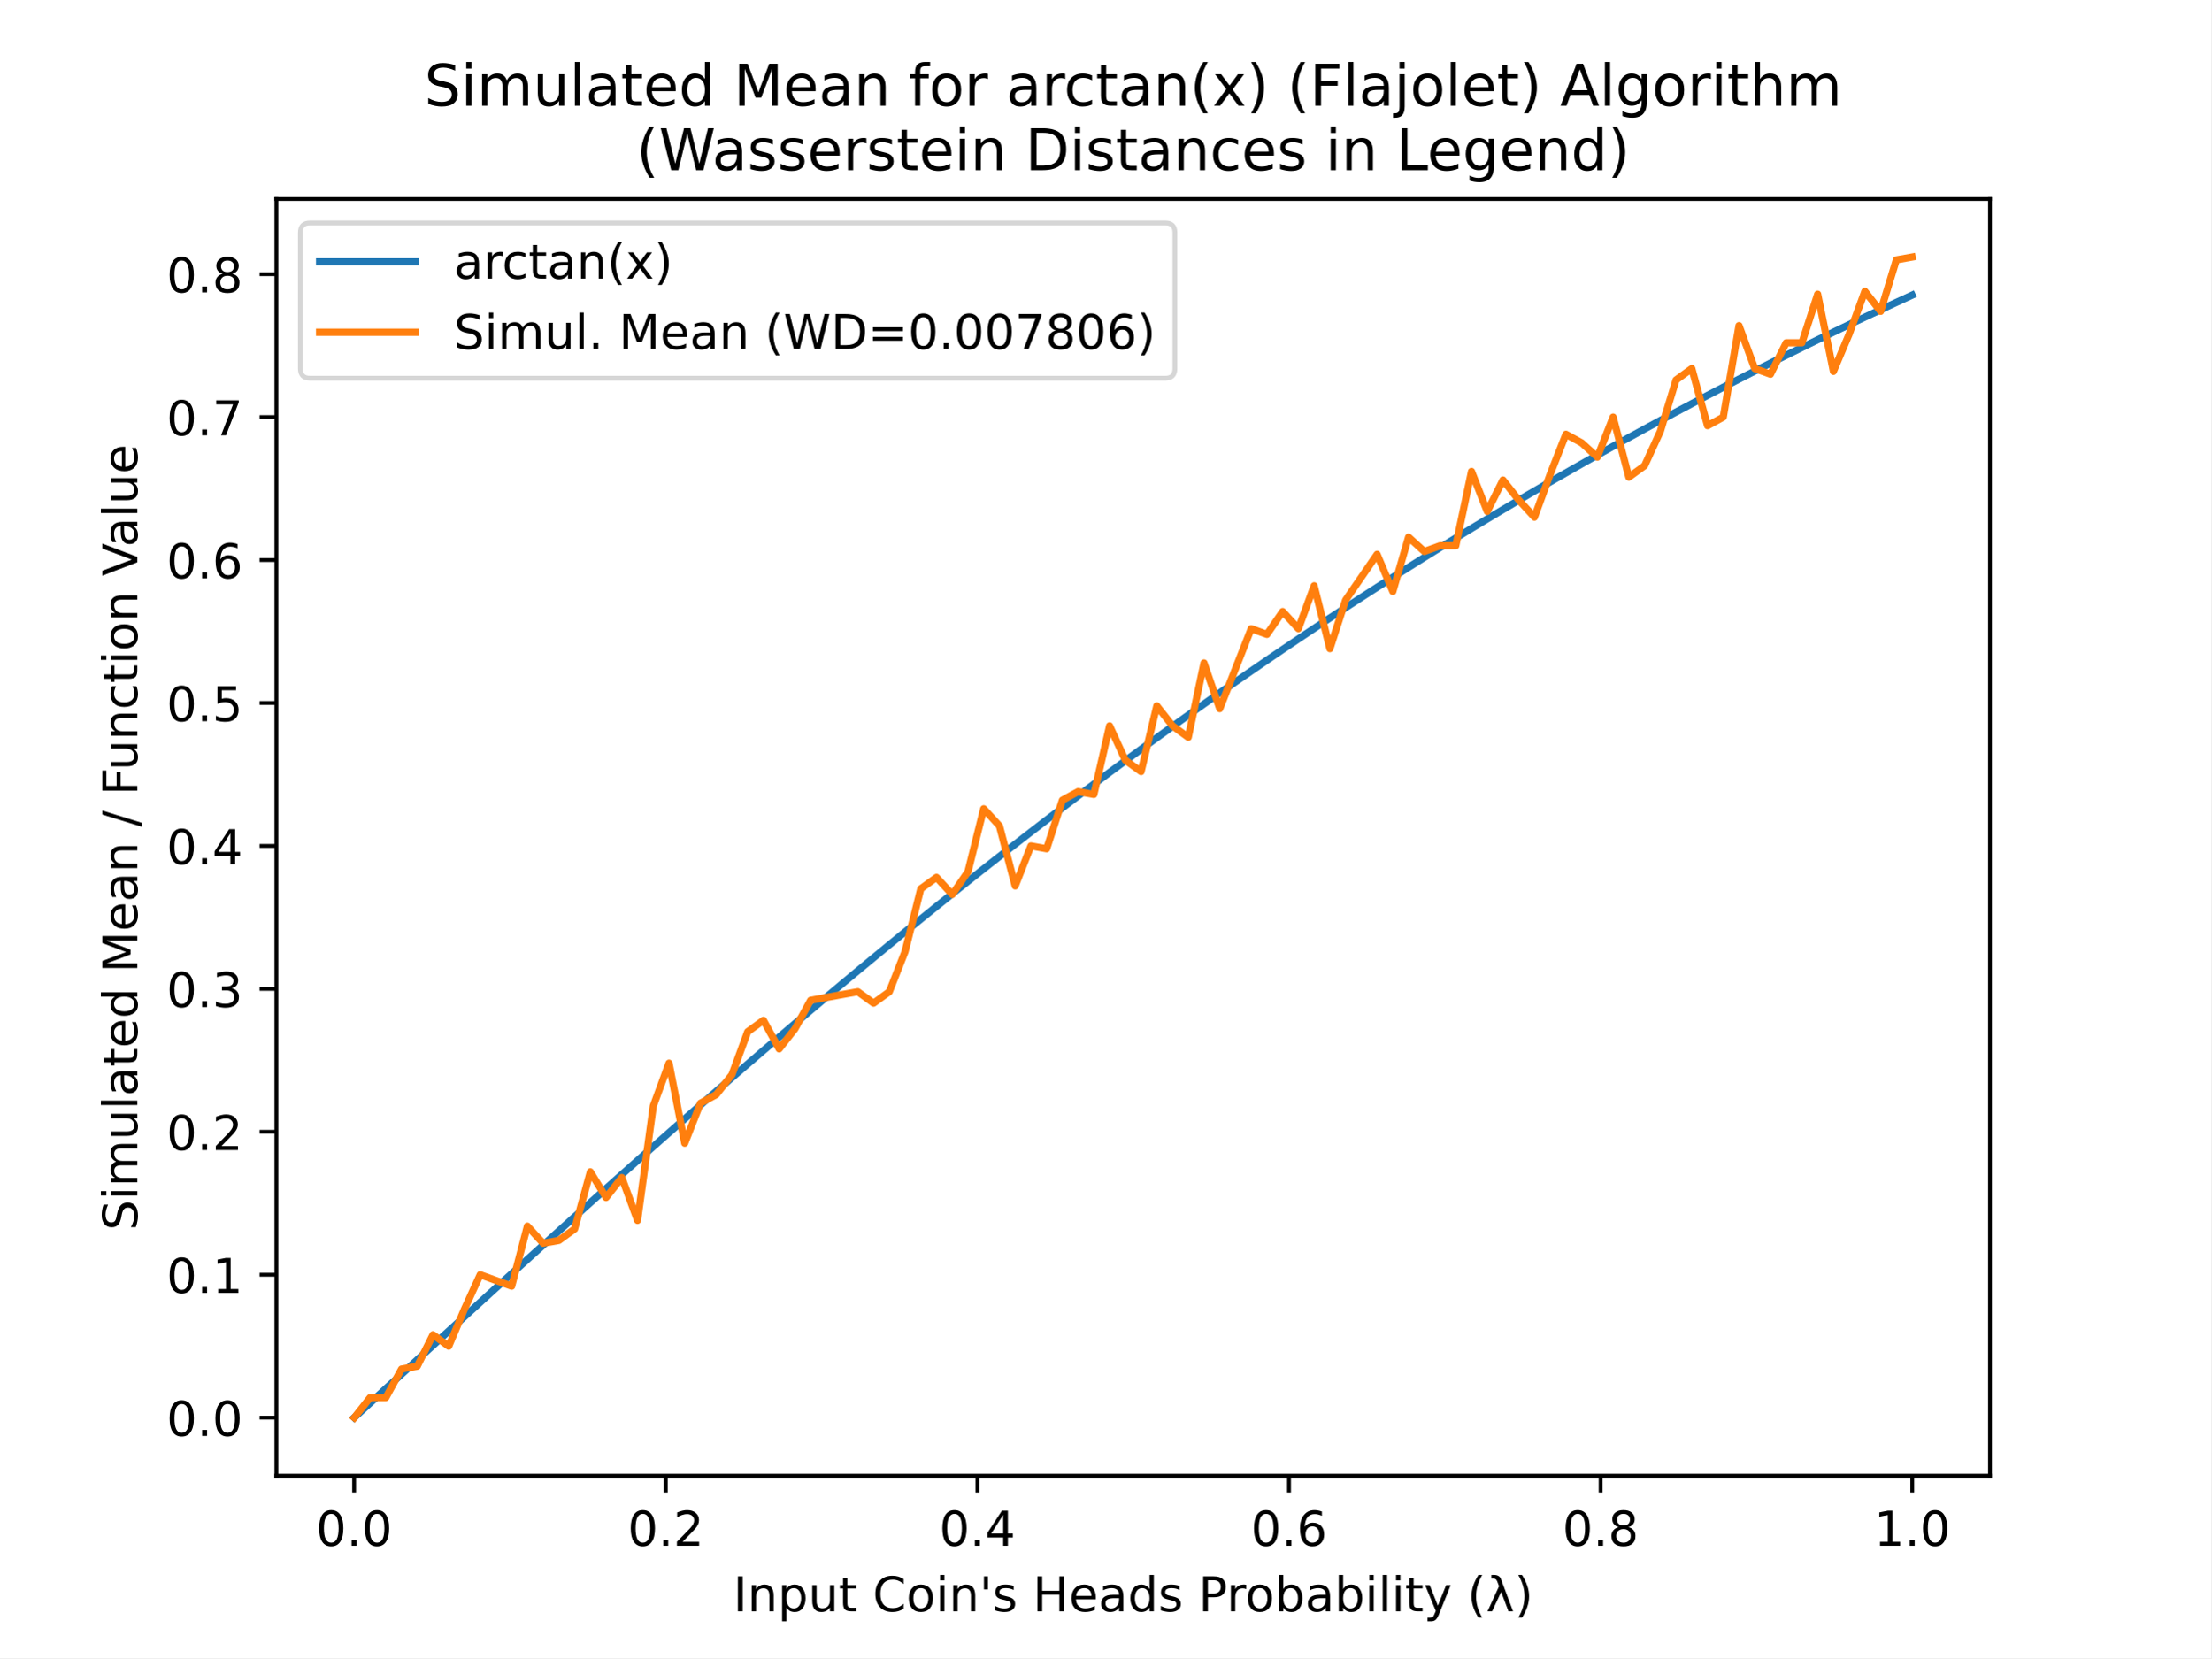
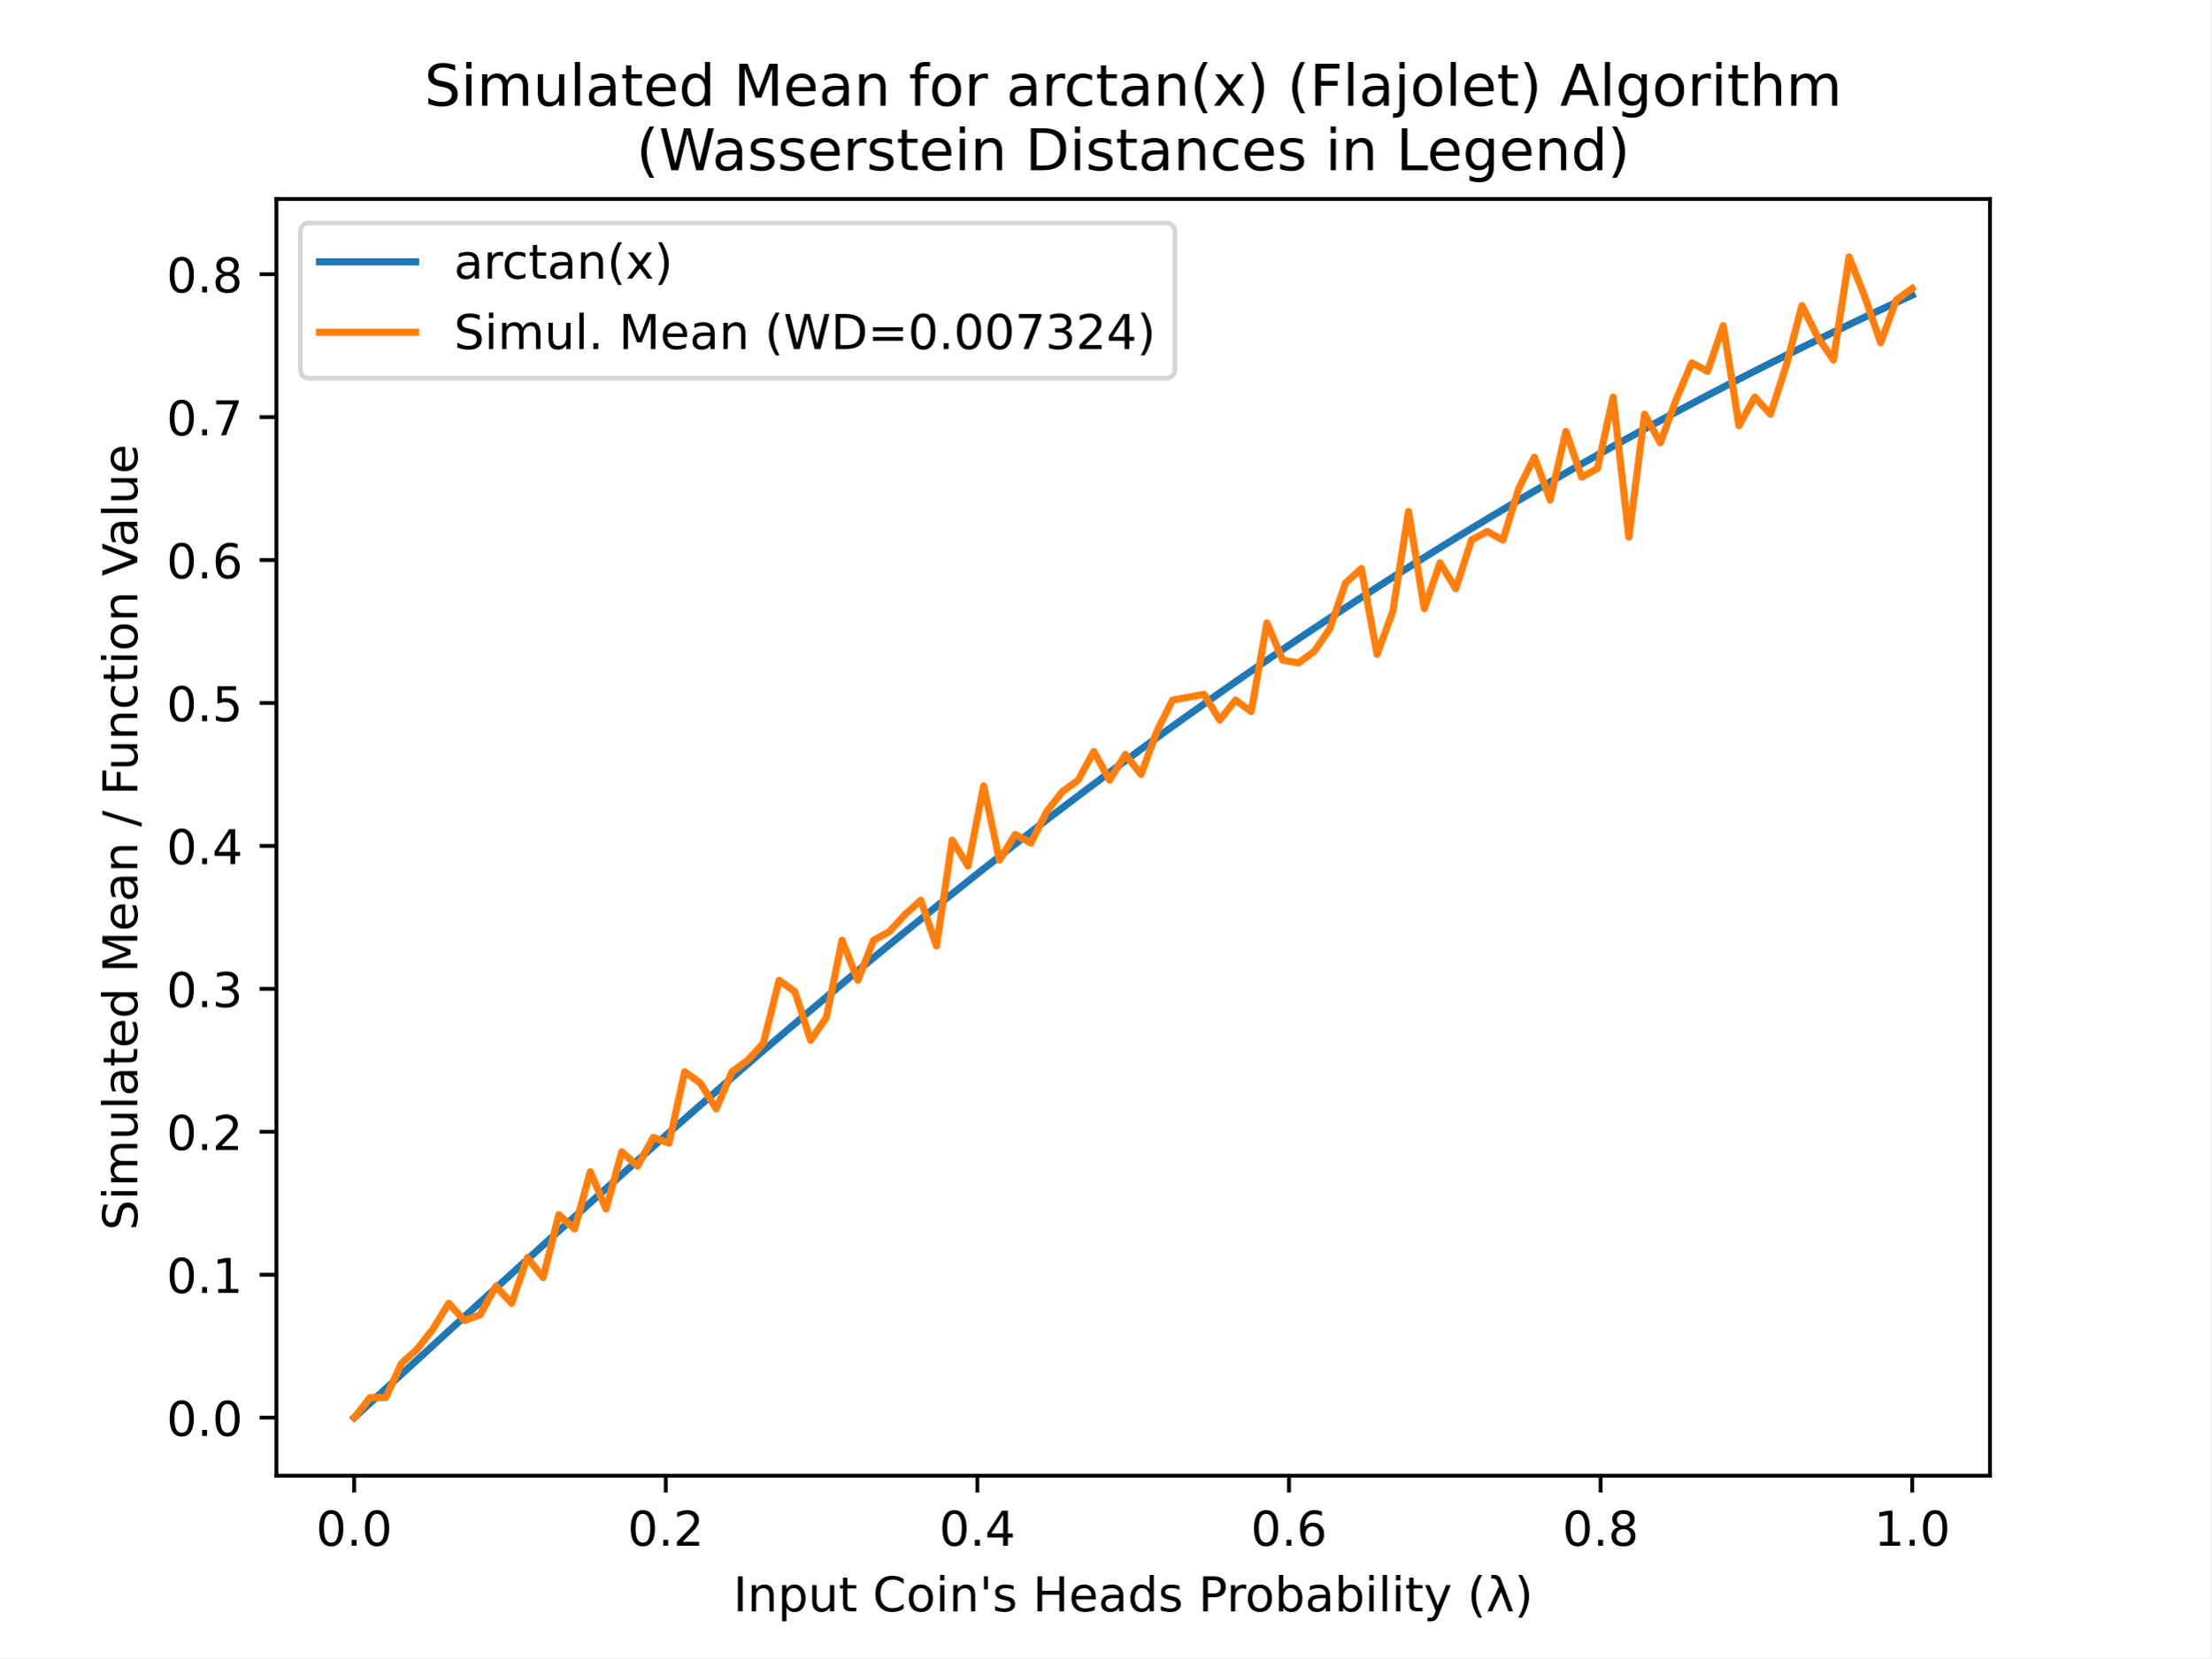
<svg xmlns="http://www.w3.org/2000/svg" xmlns:xlink="http://www.w3.org/1999/xlink" height="345.6pt" version="1.1" viewBox="0 0 460.8 345.6" width="460.8pt">
  <defs>
    <style type="text/css">
*{stroke-linecap:butt;stroke-linejoin:round;}
  </style>
  </defs>
  <g id="figure_1">
    <g id="patch_1">
      <path d="M 0 345.6  L 460.8 345.6  L 460.8 0  L 0 0  z " style="fill:#ffffff;" />
    </g>
    <g id="axes_1">
      <g id="patch_2">
        <path d="M 57.6 307.584  L 414.72 307.584  L 414.72 41.472  L 57.6 41.472  z " style="fill:#ffffff;" />
      </g>
      <g id="matplotlib.axis_1">
        <g id="xtick_1">
          <g id="line2d_1">
            <defs>
-               <path d="M 0 0  L 0 3.5  " id="m2723cedc68" style="stroke:#000000;stroke-width:0.8;" />
+               <path d="M 0 0  L 0 3.5  " id="m77b7e59b67" style="stroke:#000000;stroke-width:0.8;" />
            </defs>
            <g>
-               <use style="stroke:#000000;stroke-width:0.8;" x="73.8" xlink:href="#m2723cedc68" y="307.584" />
+               <use style="stroke:#000000;stroke-width:0.8;" x="73.8" xlink:href="#m77b7e59b67" y="307.584" />
            </g>
          </g>
          <g id="text_1">
            <text style="font-family:DejaVu Sans;font-size:10px;font-style:normal;font-weight:normal;text-anchor:middle;" transform="rotate(-0, 73.80026, 322.1824)" x="73.8" y="322.182">0.0</text>
          </g>
        </g>
        <g id="xtick_2">
          <g id="line2d_2">
            <g>
-               <use style="stroke:#000000;stroke-width:0.8;" x="138.744" xlink:href="#m2723cedc68" y="307.584" />
+               <use style="stroke:#000000;stroke-width:0.8;" x="138.744" xlink:href="#m77b7e59b67" y="307.584" />
            </g>
          </g>
          <g id="text_2">
            <text style="font-family:DejaVu Sans;font-size:10px;font-style:normal;font-weight:normal;text-anchor:middle;" transform="rotate(-0, 138.7442, 322.1824)" x="138.744" y="322.182">0.2</text>
          </g>
        </g>
        <g id="xtick_3">
          <g id="line2d_3">
            <g>
-               <use style="stroke:#000000;stroke-width:0.8;" x="203.688" xlink:href="#m2723cedc68" y="307.584" />
+               <use style="stroke:#000000;stroke-width:0.8;" x="203.688" xlink:href="#m77b7e59b67" y="307.584" />
            </g>
          </g>
          <g id="text_3">
            <text style="font-family:DejaVu Sans;font-size:10px;font-style:normal;font-weight:normal;text-anchor:middle;" transform="rotate(-0, 203.6881, 322.1824)" x="203.688" y="322.182">0.4</text>
          </g>
        </g>
        <g id="xtick_4">
          <g id="line2d_4">
            <g>
-               <use style="stroke:#000000;stroke-width:0.8;" x="268.632" xlink:href="#m2723cedc68" y="307.584" />
+               <use style="stroke:#000000;stroke-width:0.8;" x="268.632" xlink:href="#m77b7e59b67" y="307.584" />
            </g>
          </g>
          <g id="text_4">
            <text style="font-family:DejaVu Sans;font-size:10px;font-style:normal;font-weight:normal;text-anchor:middle;" transform="rotate(-0, 268.6319, 322.1824)" x="268.632" y="322.182">0.6</text>
          </g>
        </g>
        <g id="xtick_5">
          <g id="line2d_5">
            <g>
-               <use style="stroke:#000000;stroke-width:0.8;" x="333.576" xlink:href="#m2723cedc68" y="307.584" />
+               <use style="stroke:#000000;stroke-width:0.8;" x="333.576" xlink:href="#m77b7e59b67" y="307.584" />
            </g>
          </g>
          <g id="text_5">
            <text style="font-family:DejaVu Sans;font-size:10px;font-style:normal;font-weight:normal;text-anchor:middle;" transform="rotate(-0, 333.5758, 322.1824)" x="333.576" y="322.182">0.8</text>
          </g>
        </g>
        <g id="xtick_6">
          <g id="line2d_6">
            <g>
-               <use style="stroke:#000000;stroke-width:0.8;" x="398.52" xlink:href="#m2723cedc68" y="307.584" />
+               <use style="stroke:#000000;stroke-width:0.8;" x="398.52" xlink:href="#m77b7e59b67" y="307.584" />
            </g>
          </g>
          <g id="text_6">
            <text style="font-family:DejaVu Sans;font-size:10px;font-style:normal;font-weight:normal;text-anchor:middle;" transform="rotate(-0, 398.5197, 322.1824)" x="398.52" y="322.182">1.0</text>
          </g>
        </g>
        <g id="text_7">
          <text style="font-family:DejaVu Sans;font-size:10px;font-style:normal;font-weight:normal;text-anchor:middle;" transform="rotate(-0, 236.16, 335.8606)" x="236.16" y="335.861">Input Coin's Heads Probability (λ)</text>
        </g>
      </g>
      <g id="matplotlib.axis_2">
        <g id="ytick_1">
          <g id="line2d_7">
            <defs>
-               <path d="M 0 0  L -3.5 0  " id="m4b19bf41c7" style="stroke:#000000;stroke-width:0.8;" />
+               <path d="M 0 0  L -3.5 0  " id="mdd53470bb1" style="stroke:#000000;stroke-width:0.8;" />
            </defs>
            <g>
-               <use style="stroke:#000000;stroke-width:0.8;" x="57.6" xlink:href="#m4b19bf41c7" y="295.488" />
+               <use style="stroke:#000000;stroke-width:0.8;" x="57.6" xlink:href="#mdd53470bb1" y="295.488" />
            </g>
          </g>
          <g id="text_8">
            <text style="font-family:DejaVu Sans;font-size:10px;font-style:normal;font-weight:normal;text-anchor:end;" transform="rotate(-0, 50.6, 299.2872)" x="50.6" y="299.287">0.0</text>
          </g>
        </g>
        <g id="ytick_2">
          <g id="line2d_8">
            <g>
-               <use style="stroke:#000000;stroke-width:0.8;" x="57.6" xlink:href="#m4b19bf41c7" y="265.695" />
+               <use style="stroke:#000000;stroke-width:0.8;" x="57.6" xlink:href="#mdd53470bb1" y="265.695" />
            </g>
          </g>
          <g id="text_9">
            <text style="font-family:DejaVu Sans;font-size:10px;font-style:normal;font-weight:normal;text-anchor:end;" transform="rotate(-0, 50.6, 269.4941)" x="50.6" y="269.494">0.1</text>
          </g>
        </g>
        <g id="ytick_3">
          <g id="line2d_9">
            <g>
-               <use style="stroke:#000000;stroke-width:0.8;" x="57.6" xlink:href="#m4b19bf41c7" y="235.902" />
+               <use style="stroke:#000000;stroke-width:0.8;" x="57.6" xlink:href="#mdd53470bb1" y="235.902" />
            </g>
          </g>
          <g id="text_10">
            <text style="font-family:DejaVu Sans;font-size:10px;font-style:normal;font-weight:normal;text-anchor:end;" transform="rotate(-0, 50.6, 239.701)" x="50.6" y="239.701">0.2</text>
          </g>
        </g>
        <g id="ytick_4">
          <g id="line2d_10">
            <g>
-               <use style="stroke:#000000;stroke-width:0.8;" x="57.6" xlink:href="#m4b19bf41c7" y="206.109" />
+               <use style="stroke:#000000;stroke-width:0.8;" x="57.6" xlink:href="#mdd53470bb1" y="206.109" />
            </g>
          </g>
          <g id="text_11">
            <text style="font-family:DejaVu Sans;font-size:10px;font-style:normal;font-weight:normal;text-anchor:end;" transform="rotate(-0, 50.6, 209.9079)" x="50.6" y="209.908">0.3</text>
          </g>
        </g>
        <g id="ytick_5">
          <g id="line2d_11">
            <g>
-               <use style="stroke:#000000;stroke-width:0.8;" x="57.6" xlink:href="#m4b19bf41c7" y="176.316" />
+               <use style="stroke:#000000;stroke-width:0.8;" x="57.6" xlink:href="#mdd53470bb1" y="176.316" />
            </g>
          </g>
          <g id="text_12">
            <text style="font-family:DejaVu Sans;font-size:10px;font-style:normal;font-weight:normal;text-anchor:end;" transform="rotate(-0, 50.6, 180.1148)" x="50.6" y="180.115">0.4</text>
          </g>
        </g>
        <g id="ytick_6">
          <g id="line2d_12">
            <g>
-               <use style="stroke:#000000;stroke-width:0.8;" x="57.6" xlink:href="#m4b19bf41c7" y="146.522" />
+               <use style="stroke:#000000;stroke-width:0.8;" x="57.6" xlink:href="#mdd53470bb1" y="146.522" />
            </g>
          </g>
          <g id="text_13">
            <text style="font-family:DejaVu Sans;font-size:10px;font-style:normal;font-weight:normal;text-anchor:end;" transform="rotate(-0, 50.6, 150.3217)" x="50.6" y="150.322">0.5</text>
          </g>
        </g>
        <g id="ytick_7">
          <g id="line2d_13">
            <g>
-               <use style="stroke:#000000;stroke-width:0.8;" x="57.6" xlink:href="#m4b19bf41c7" y="116.729" />
+               <use style="stroke:#000000;stroke-width:0.8;" x="57.6" xlink:href="#mdd53470bb1" y="116.729" />
            </g>
          </g>
          <g id="text_14">
            <text style="font-family:DejaVu Sans;font-size:10px;font-style:normal;font-weight:normal;text-anchor:end;" transform="rotate(-0, 50.6, 120.5286)" x="50.6" y="120.529">0.6</text>
          </g>
        </g>
        <g id="ytick_8">
          <g id="line2d_14">
            <g>
-               <use style="stroke:#000000;stroke-width:0.8;" x="57.6" xlink:href="#m4b19bf41c7" y="86.936" />
+               <use style="stroke:#000000;stroke-width:0.8;" x="57.6" xlink:href="#mdd53470bb1" y="86.936" />
            </g>
          </g>
          <g id="text_15">
            <text style="font-family:DejaVu Sans;font-size:10px;font-style:normal;font-weight:normal;text-anchor:end;" transform="rotate(-0, 50.6, 90.7355)" x="50.6" y="90.735">0.7</text>
          </g>
        </g>
        <g id="ytick_9">
          <g id="line2d_15">
            <g>
-               <use style="stroke:#000000;stroke-width:0.8;" x="57.6" xlink:href="#m4b19bf41c7" y="57.143" />
+               <use style="stroke:#000000;stroke-width:0.8;" x="57.6" xlink:href="#mdd53470bb1" y="57.143" />
            </g>
          </g>
          <g id="text_16">
            <text style="font-family:DejaVu Sans;font-size:10px;font-style:normal;font-weight:normal;text-anchor:end;" transform="rotate(-0, 50.6, 60.94239)" x="50.6" y="60.942">0.8</text>
          </g>
        </g>
        <g id="text_17">
          <text style="font-family:DejaVu Sans;font-size:10px;font-style:normal;font-weight:normal;text-anchor:middle;" transform="rotate(-90, 28.61719, 174.528)" x="28.617" y="174.528">Simulated Mean / Function Value</text>
        </g>
      </g>
      <g id="line2d_16">
-         <path clip-path="url(#p4eabe26f59)" d="M 73.833 295.458  L 77.112 292.45  L 80.391 289.441  L 83.671 286.435  L 86.95 283.43  L 90.229 280.427  L 93.509 277.428  L 96.788 274.432  L 100.067 271.44  L 103.347 268.453  L 106.626 265.472  L 109.905 262.497  L 113.185 259.528  L 116.464 256.567  L 119.743 253.613  L 123.023 250.667  L 126.302 247.731  L 129.581 244.803  L 132.861 241.886  L 136.14 238.979  L 139.42 236.082  L 142.699 233.197  L 145.978 230.324  L 149.258 227.463  L 152.537 224.615  L 155.816 221.78  L 159.096 218.958  L 162.375 216.151  L 165.654 213.357  L 168.934 210.579  L 172.213 207.816  L 175.492 205.068  L 178.772 202.336  L 182.051 199.62  L 185.33 196.92  L 188.61 194.237  L 191.889 191.571  L 195.168 188.922  L 198.448 186.291  L 201.727 183.678  L 205.006 181.082  L 208.286 178.505  L 211.565 175.946  L 214.844 173.405  L 218.124 170.883  L 221.403 168.38  L 224.682 165.896  L 227.962 163.431  L 231.241 160.985  L 234.52 158.559  L 237.8 156.152  L 241.079 153.764  L 244.358 151.396  L 247.638 149.048  L 250.917 146.719  L 254.196 144.41  L 257.476 142.121  L 260.755 139.851  L 264.034 137.601  L 267.314 135.371  L 270.593 133.161  L 273.872 130.97  L 277.152 128.799  L 280.431 126.648  L 283.71 124.516  L 286.99 122.403  L 290.269 120.311  L 293.548 118.237  L 296.828 116.183  L 300.107 114.148  L 303.386 112.133  L 306.666 110.136  L 309.945 108.159  L 313.224 106.2  L 316.504 104.261  L 319.783 102.34  L 323.062 100.437  L 326.342 98.553  L 329.621 96.687  L 332.9 94.84  L 336.18 93.011  L 339.459 91.199  L 342.739 89.406  L 346.018 87.63  L 349.297 85.872  L 352.577 84.131  L 355.856 82.407  L 359.135 80.701  L 362.415 79.012  L 365.694 77.339  L 368.973 75.683  L 372.253 74.044  L 375.532 72.421  L 378.811 70.815  L 382.091 69.224  L 385.37 67.65  L 388.649 66.091  L 391.929 64.548  L 395.208 63.021  L 398.487 61.508  " style="fill:none;stroke:#1f77b4;stroke-linecap:square;stroke-width:1.5;" />
+         <path clip-path="url(#p823000c2ec)" d="M 73.833 295.458  L 77.112 292.45  L 80.391 289.441  L 83.671 286.435  L 86.95 283.43  L 90.229 280.427  L 93.509 277.428  L 96.788 274.432  L 100.067 271.44  L 103.347 268.453  L 106.626 265.472  L 109.905 262.497  L 113.185 259.528  L 116.464 256.567  L 119.743 253.613  L 123.023 250.667  L 126.302 247.731  L 129.581 244.803  L 132.861 241.886  L 136.14 238.979  L 139.42 236.082  L 142.699 233.197  L 145.978 230.324  L 149.258 227.463  L 152.537 224.615  L 155.816 221.78  L 159.096 218.958  L 162.375 216.151  L 165.654 213.357  L 168.934 210.579  L 172.213 207.816  L 175.492 205.068  L 178.772 202.336  L 182.051 199.62  L 185.33 196.92  L 188.61 194.237  L 191.889 191.571  L 195.168 188.922  L 198.448 186.291  L 201.727 183.678  L 205.006 181.082  L 208.286 178.505  L 211.565 175.946  L 214.844 173.405  L 218.124 170.883  L 221.403 168.38  L 224.682 165.896  L 227.962 163.431  L 231.241 160.985  L 234.52 158.559  L 237.8 156.152  L 241.079 153.764  L 244.358 151.396  L 247.638 149.048  L 250.917 146.719  L 254.196 144.41  L 257.476 142.121  L 260.755 139.851  L 264.034 137.601  L 267.314 135.371  L 270.593 133.161  L 273.872 130.97  L 277.152 128.799  L 280.431 126.648  L 283.71 124.516  L 286.99 122.403  L 290.269 120.311  L 293.548 118.237  L 296.828 116.183  L 300.107 114.148  L 303.386 112.133  L 306.666 110.136  L 309.945 108.159  L 313.224 106.2  L 316.504 104.261  L 319.783 102.34  L 323.062 100.437  L 326.342 98.553  L 329.621 96.687  L 332.9 94.84  L 336.18 93.011  L 339.459 91.199  L 342.739 89.406  L 346.018 87.63  L 349.297 85.872  L 352.577 84.131  L 355.856 82.407  L 359.135 80.701  L 362.415 79.012  L 365.694 77.339  L 368.973 75.683  L 372.253 74.044  L 375.532 72.421  L 378.811 70.815  L 382.091 69.224  L 385.37 67.65  L 388.649 66.091  L 391.929 64.548  L 395.208 63.021  L 398.487 61.508  " style="fill:none;stroke:#1f77b4;stroke-linecap:square;stroke-width:1.5;" />
      </g>
      <g id="line2d_17">
-         <path clip-path="url(#p4eabe26f59)" d="M 73.833 295.488  L 77.112 291.317  L 80.391 291.317  L 83.671 285.358  L 86.95 284.762  L 90.229 278.208  L 93.509 280.591  L 96.788 272.845  L 100.067 265.695  L 103.347 266.887  L 106.626 268.078  L 109.905 255.565  L 113.185 259.14  L 116.464 258.545  L 119.743 256.161  L 123.023 244.244  L 126.302 249.607  L 129.581 245.436  L 132.861 254.374  L 136.14 230.539  L 139.42 221.601  L 142.699 238.285  L 145.978 229.943  L 149.258 228.156  L 152.537 223.985  L 155.816 215.047  L 159.096 212.663  L 162.375 218.622  L 165.654 214.451  L 168.934 208.492  L 172.213 207.896  L 175.492 207.3  L 178.772 206.705  L 182.051 209.088  L 185.33 206.705  L 188.61 198.362  L 191.889 185.254  L 195.168 182.87  L 198.448 186.445  L 201.727 181.678  L 205.006 168.569  L 208.286 172.145  L 211.565 184.658  L 214.844 176.316  L 218.124 176.911  L 221.403 166.782  L 224.682 164.994  L 227.962 165.59  L 231.241 151.289  L 234.52 158.44  L 237.8 160.823  L 241.079 147.118  L 244.358 151.289  L 247.638 153.673  L 250.917 138.18  L 254.196 147.714  L 257.476 139.372  L 260.755 131.03  L 264.034 132.222  L 267.314 127.455  L 270.593 131.03  L 273.872 122.092  L 277.152 135.201  L 280.431 125.071  L 283.71 120.305  L 286.99 115.538  L 290.269 123.284  L 293.548 111.962  L 296.828 114.942  L 300.107 113.75  L 303.386 113.75  L 306.666 98.258  L 309.945 106.6  L 313.224 100.045  L 316.504 104.216  L 319.783 107.791  L 323.062 98.854  L 326.342 90.511  L 329.621 92.299  L 332.9 95.278  L 336.18 86.936  L 339.459 99.449  L 342.739 97.066  L 346.018 89.916  L 349.297 79.19  L 352.577 76.807  L 355.856 88.724  L 359.135 86.936  L 362.415 67.869  L 365.694 76.807  L 368.973 77.998  L 372.253 71.444  L 375.532 71.444  L 378.811 61.314  L 382.091 77.402  L 385.37 69.656  L 388.649 60.718  L 391.929 64.889  L 395.208 54.164  L 398.487 53.568  " style="fill:none;stroke:#ff7f0e;stroke-linecap:square;stroke-width:1.5;" />
+         <path clip-path="url(#p823000c2ec)" d="M 73.833 295.488  L 77.112 291.317  L 80.391 291.317  L 83.671 284.167  L 86.95 281.187  L 90.229 277.016  L 93.509 271.654  L 96.788 275.229  L 100.067 274.037  L 103.347 268.078  L 106.626 271.654  L 109.905 262.12  L 113.185 266.291  L 116.464 253.182  L 119.743 256.161  L 123.023 244.244  L 126.302 251.99  L 129.581 240.073  L 132.861 243.052  L 136.14 237.094  L 139.42 238.285  L 142.699 223.389  L 145.978 225.772  L 149.258 231.135  L 152.537 223.389  L 155.816 221.005  L 159.096 217.43  L 162.375 204.321  L 165.654 206.705  L 168.934 216.834  L 172.213 212.067  L 175.492 195.979  L 178.772 204.321  L 182.051 195.979  L 185.33 194.191  L 188.61 190.616  L 191.889 187.637  L 195.168 197.171  L 198.448 175.124  L 201.727 180.487  L 205.006 163.802  L 208.286 179.295  L 211.565 173.932  L 214.844 175.72  L 218.124 169.165  L 221.403 164.994  L 224.682 162.611  L 227.962 156.652  L 231.241 162.611  L 234.52 157.248  L 237.8 161.419  L 241.079 152.481  L 244.358 145.927  L 247.638 145.331  L 250.917 144.735  L 254.196 150.098  L 257.476 145.927  L 260.755 148.31  L 264.034 129.838  L 267.314 137.585  L 270.593 138.18  L 273.872 135.797  L 277.152 131.03  L 280.431 121.496  L 283.71 118.517  L 286.99 136.393  L 290.269 127.455  L 293.548 106.6  L 296.828 126.859  L 300.107 117.325  L 303.386 122.688  L 306.666 112.558  L 309.945 110.771  L 313.224 112.558  L 316.504 101.833  L 319.783 95.278  L 323.062 104.216  L 326.342 89.916  L 329.621 99.449  L 332.9 97.662  L 336.18 82.765  L 339.459 111.962  L 342.739 86.34  L 346.018 92.299  L 349.297 83.361  L 352.577 75.615  L 355.856 77.402  L 359.135 67.869  L 362.415 88.724  L 365.694 82.765  L 368.973 86.34  L 372.253 76.211  L 375.532 63.698  L 378.811 70.252  L 382.091 75.019  L 385.37 53.568  L 388.649 61.91  L 391.929 71.444  L 395.208 62.506  L 398.487 60.122  " style="fill:none;stroke:#ff7f0e;stroke-linecap:square;stroke-width:1.5;" />
      </g>
      <g id="patch_3">
        <path d="M 57.6 307.584  L 57.6 41.472  " style="fill:none;stroke:#000000;stroke-linecap:square;stroke-linejoin:miter;stroke-width:0.8;" />
      </g>
      <g id="patch_4">
        <path d="M 414.72 307.584  L 414.72 41.472  " style="fill:none;stroke:#000000;stroke-linecap:square;stroke-linejoin:miter;stroke-width:0.8;" />
      </g>
      <g id="patch_5">
        <path d="M 57.6 307.584  L 414.72 307.584  " style="fill:none;stroke:#000000;stroke-linecap:square;stroke-linejoin:miter;stroke-width:0.8;" />
      </g>
      <g id="patch_6">
        <path d="M 57.6 41.472  L 414.72 41.472  " style="fill:none;stroke:#000000;stroke-linecap:square;stroke-linejoin:miter;stroke-width:0.8;" />
      </g>
      <g id="text_18">
        <text style="font-family:DejaVu Sans;font-size:12px;font-style:normal;font-weight:normal;" transform="translate(88.42594 22.03462)">Simulated Mean for arctan(x) (Flajolet) Algorithm</text>
        <text style="font-family:DejaVu Sans;font-size:12px;font-style:normal;font-weight:normal;" transform="translate(132.6094 35.472)">(Wasserstein Distances in Legend)</text>
      </g>
      <g id="legend_1">
        <g id="patch_7">
          <path d="M 64.6 78.828  L 242.85 78.828  Q 244.85 78.828 244.85 76.828  L 244.85 48.472  Q 244.85 46.472 242.85 46.472  L 64.6 46.472  Q 62.6 46.472 62.6 48.472  L 62.6 76.828  Q 62.6 78.828 64.6 78.828  z " style="fill:#ffffff;opacity:0.8;stroke:#cccccc;stroke-linejoin:miter;" />
        </g>
        <g id="line2d_18">
          <path d="M 66.6 54.57  L 86.6 54.57  " style="fill:none;stroke:#1f77b4;stroke-linecap:square;stroke-width:1.5;" />
        </g>
        <g id="line2d_19" />
        <g id="text_19">
          <text style="font-family:DejaVu Sans;font-size:10px;font-style:normal;font-weight:normal;text-anchor:start;" transform="rotate(-0, 94.6, 58.07044)" x="94.6" y="58.07">arctan(x)</text>
        </g>
        <g id="line2d_20">
          <path d="M 66.6 69.249  L 86.6 69.249  " style="fill:none;stroke:#ff7f0e;stroke-linecap:square;stroke-width:1.5;" />
        </g>
        <g id="line2d_21" />
        <g id="text_20">
-           <text style="font-family:DejaVu Sans;font-size:10px;font-style:normal;font-weight:normal;text-anchor:start;" transform="rotate(-0, 94.6, 72.74856)" x="94.6" y="72.749">Simul. Mean (WD=0.007806)</text>
+           <text style="font-family:DejaVu Sans;font-size:10px;font-style:normal;font-weight:normal;text-anchor:start;" transform="rotate(-0, 94.6, 72.74856)" x="94.6" y="72.749">Simul. Mean (WD=0.007324)</text>
        </g>
      </g>
    </g>
  </g>
  <defs>
-     <clipPath id="p4eabe26f59">
+     <clipPath id="p823000c2ec">
      <rect height="266.112" width="357.12" x="57.6" y="41.472" />
    </clipPath>
  </defs>
</svg>
